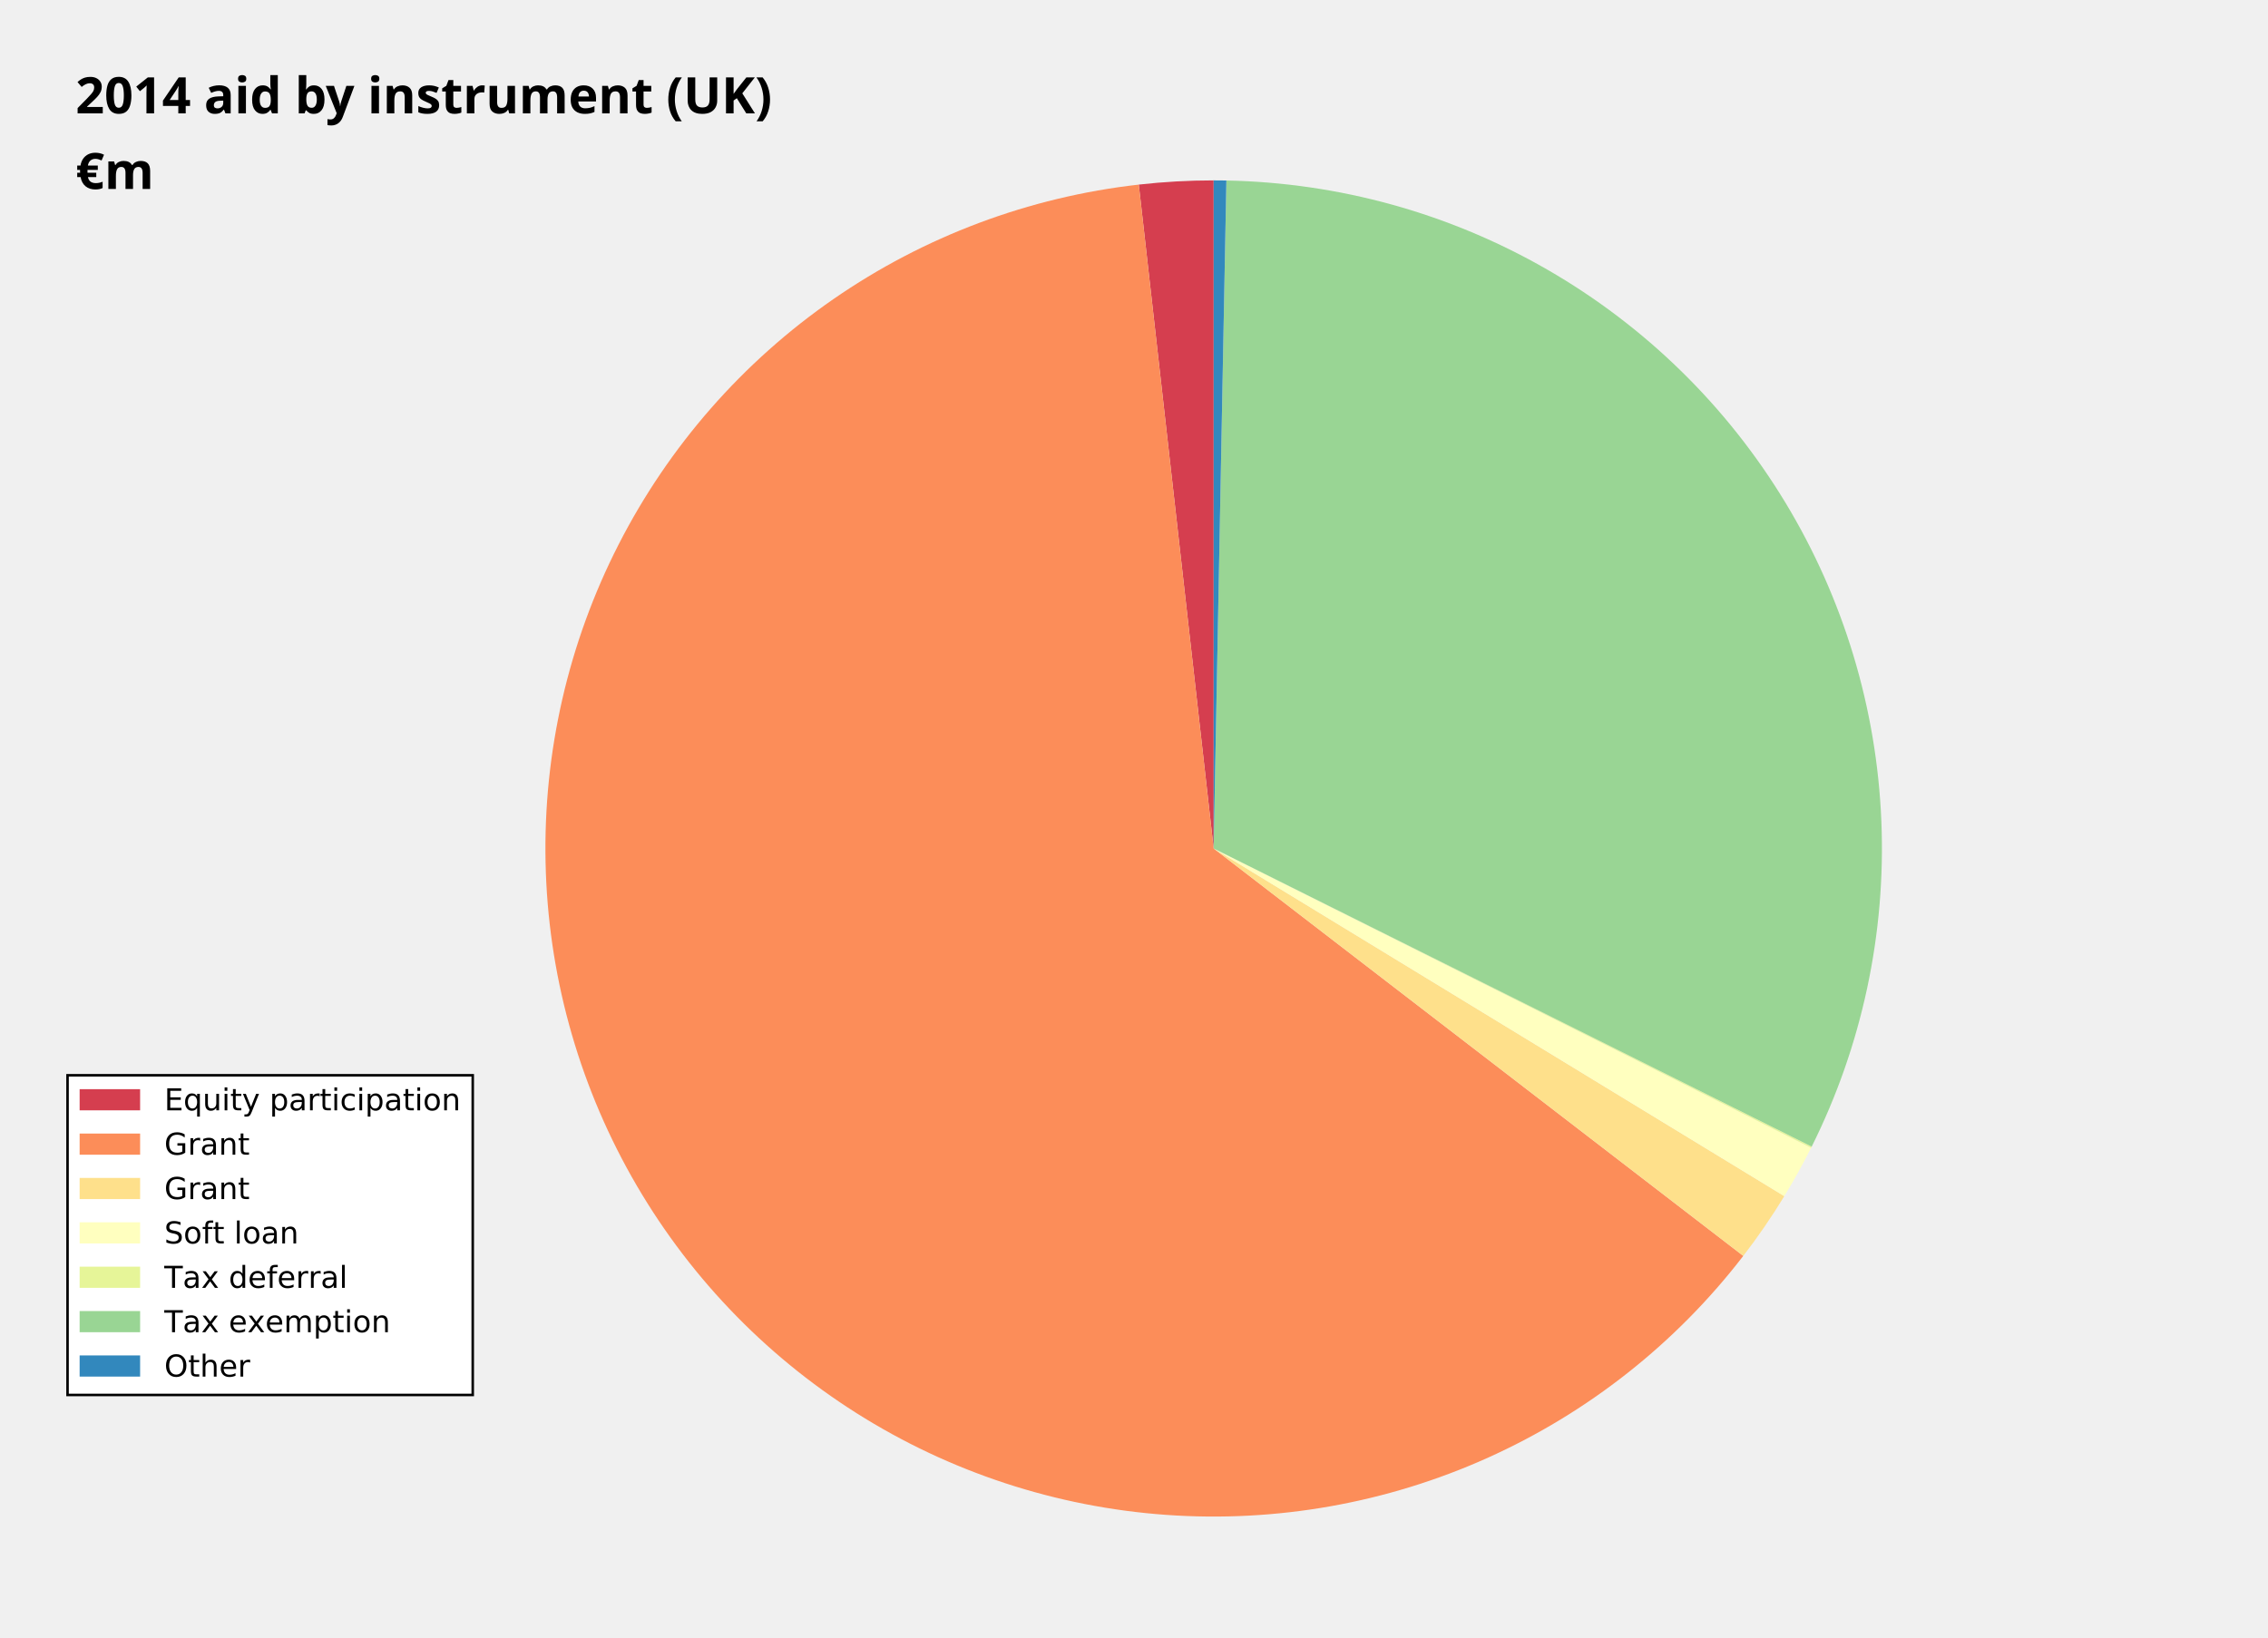
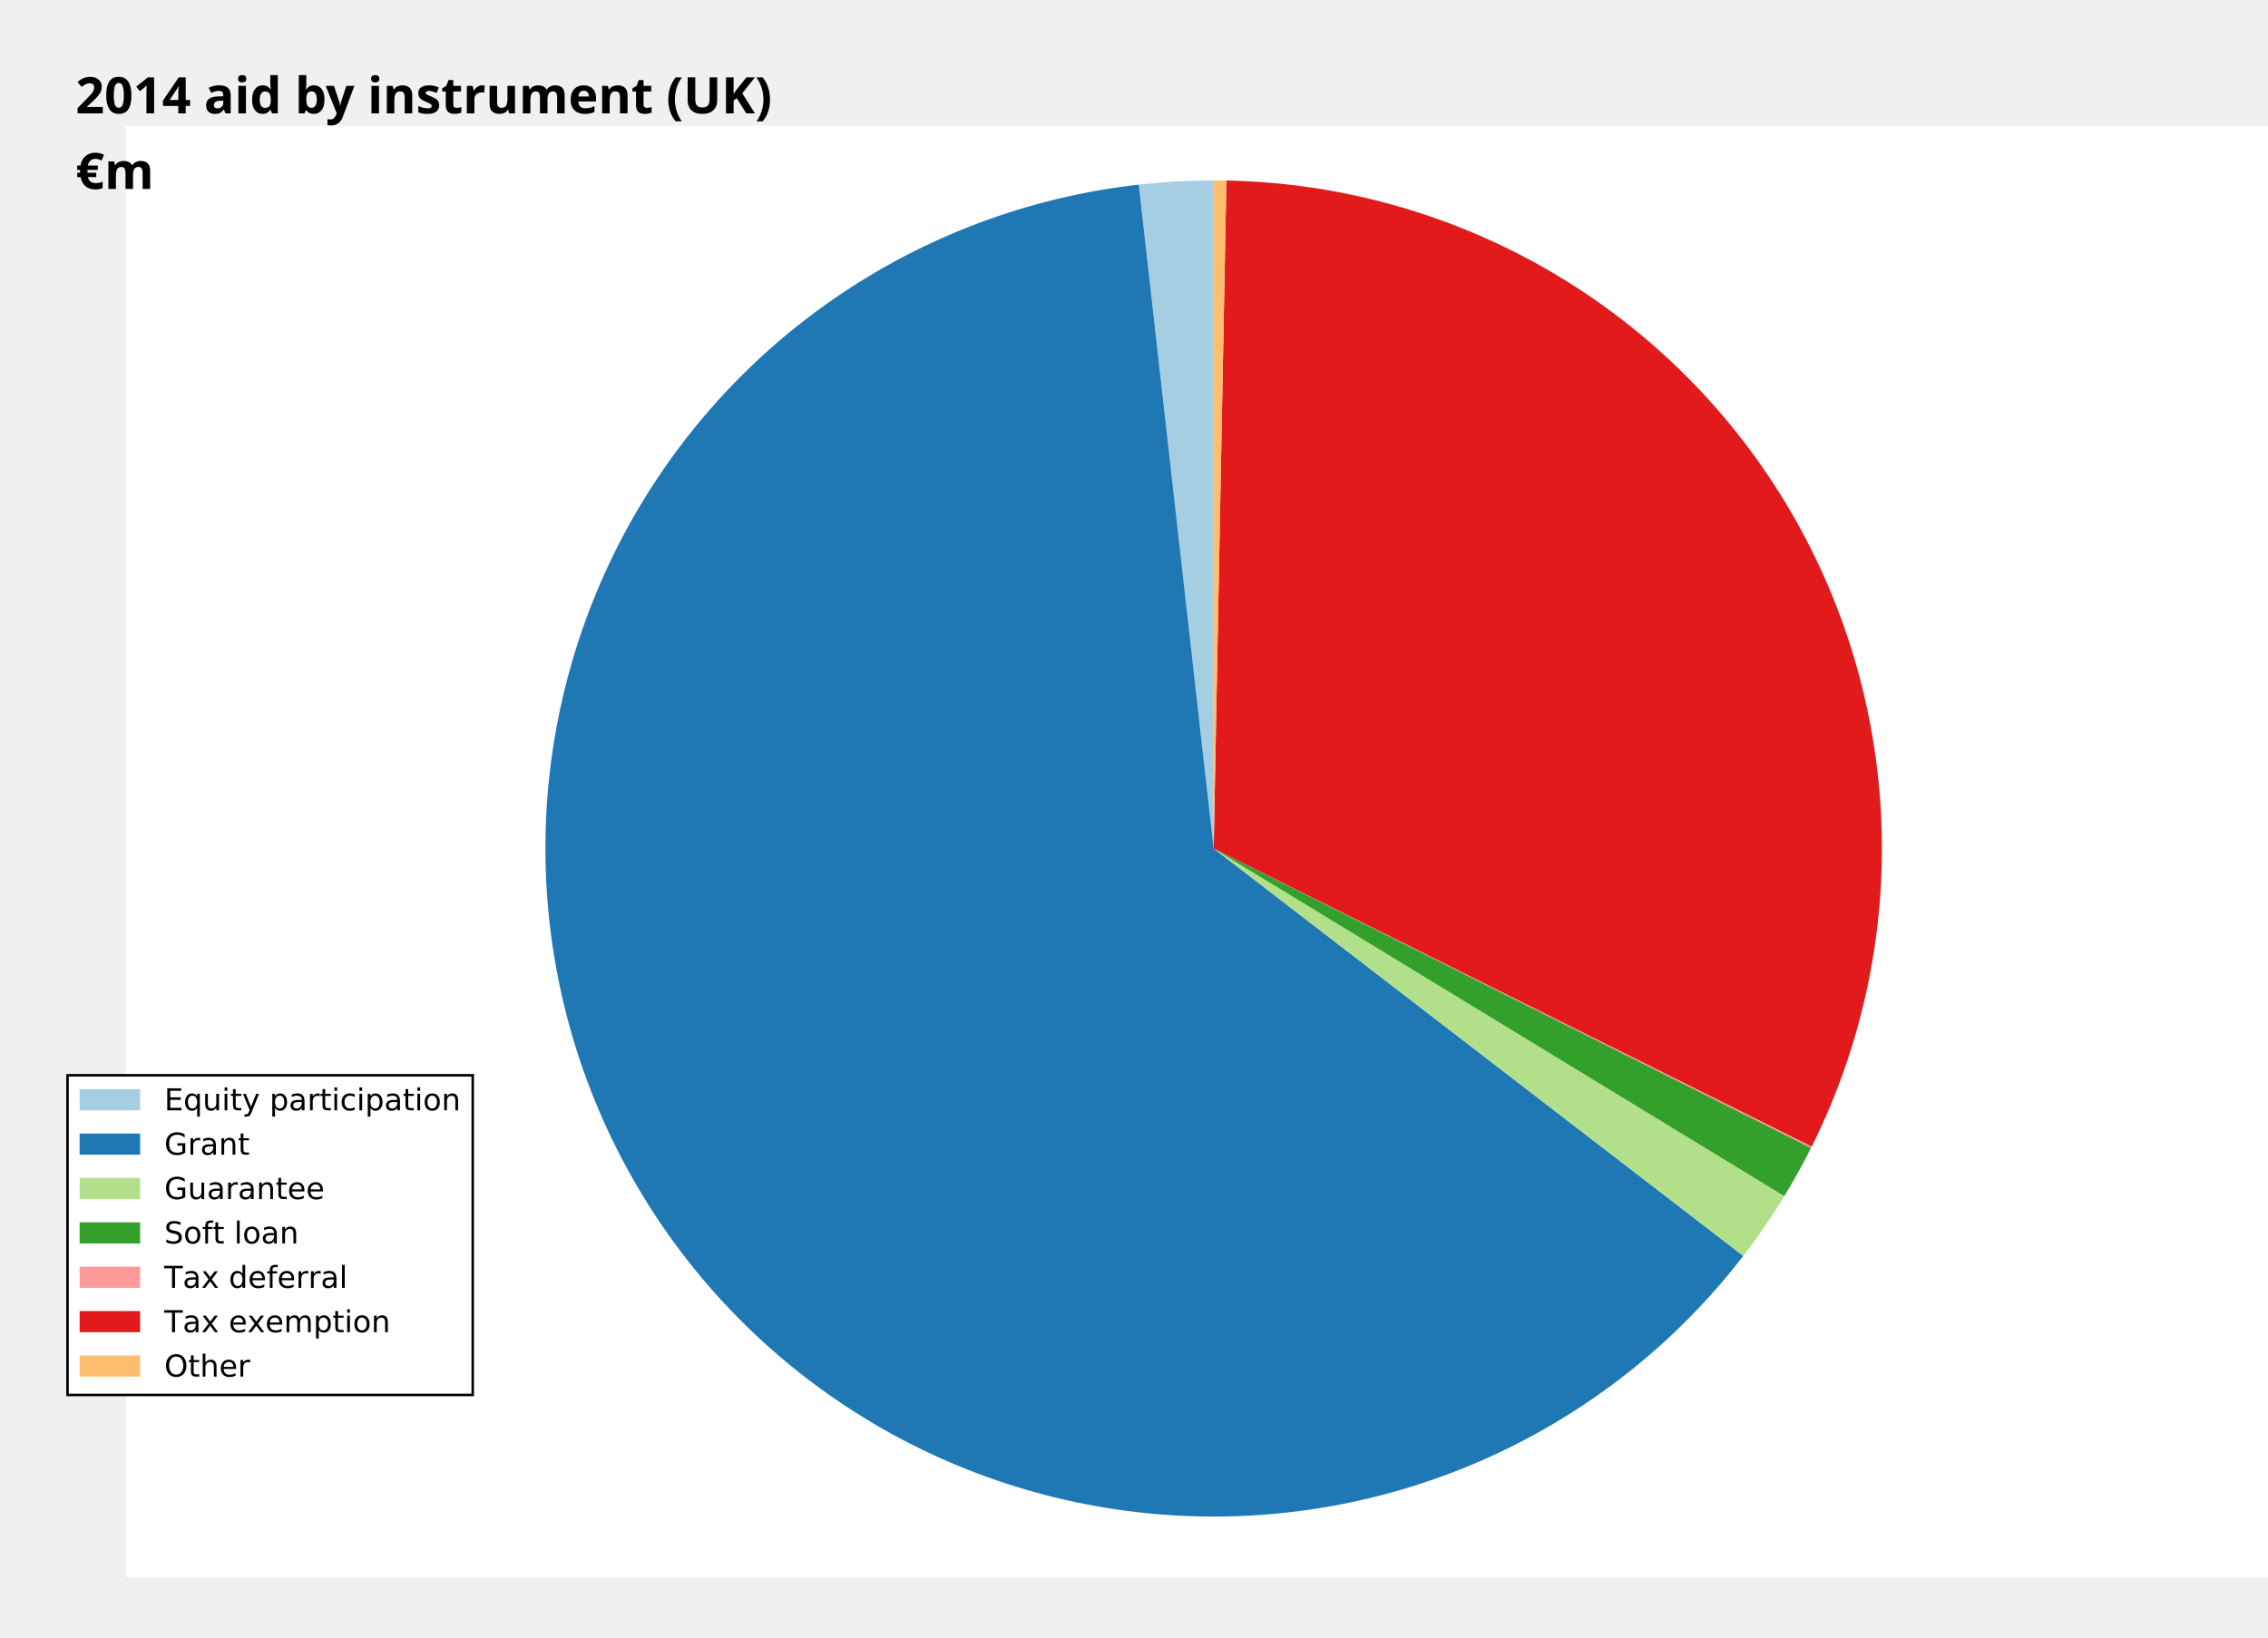
<svg xmlns="http://www.w3.org/2000/svg" xmlns:xlink="http://www.w3.org/1999/xlink" height="650" version="1.1" width="900">
  <defs>
    <style type="text/css">
   *{stroke-linecap:butt;stroke-linejoin:round;stroke-miterlimit:100000;}
  </style>
  </defs>
  <style>
  .tooltip{
	   font-size: 12px;
       font-family: "Helvetica";
       fill: white;
       stroke: white;
       stroke-width: 0.85;
        }
        .tooltip_bg{
	   fill: #34495E;
	   stroke: white;
	   stroke-width: 1;
	   opacity: 0.85;
        }
    .section:hover
    {
        opacity: 0.5;
    }
-     .title
+      .title
			{
				font-family: sans-serif;
				font-size: 20px;
				font-weight: bold;
			}
    .subtitle	
			{
				font-family: sans-serif;
				font-size: 14px;
				font-style: italic;
			}
-     
 </style>
-   <g id="figure_1" transform="translate(50 50)scale(2)">
+   <g id="figure_1" transform="translate(50,50) scale(2)">
    <g id="patch_1">
-       <path d="M 0 288  L 432 288  L 432 0  L 0 0  z " style="fill:#ffffff;" visibility="hidden" />
+       <path d="M 0 288  L 432 288  L 432 0  L 0 0  z " style="fill:#ffffff;" />
    </g>
    <g id="axes_1">
      <g id="patch_2">
-         <path atitle="Equity participation" class="section" d="M 215.808 10.8  C 213.326 10.8 210.845 10.87 208.367 11.009  C 205.889 11.148 203.415 11.357 200.949 11.635  L 215.808 143.389  L 215.808 10.8  z " style="fill:#d53e4f;" value="134.6" />
+         <path atitle="Equity participation" class="section" d="M 215.808 10.8  C 213.326 10.8 210.845 10.87 208.367 11.009  C 205.889 11.148 203.415 11.357 200.949 11.635  L 215.808 143.389  L 215.808 10.8  z " style="fill:#a6cee3;" value="134.6" />
      </g>
      <g id="patch_3">
-         <path atitle="Grant" class="section" d="M 200.949 11.635  C 179.187 14.09 158.369 21.898 140.36 34.359  C 122.352 46.821 107.708 63.553 97.743 83.053  C 87.777 102.554 82.796 124.224 83.247 146.119  C 83.698 168.014 89.566 189.46 100.326 208.534  C 111.086 227.609 126.406 243.723 144.912 255.433  C 163.419 267.143 184.541 274.087 206.385 275.644  C 228.23 277.2 250.123 273.32 270.103 264.353  C 290.082 255.385 307.532 241.605 320.888 224.249  L 215.808 143.389  L 200.949 11.635  z " style="fill:#fc8d59;" value="4727.2" />
+         <path atitle="Grant" class="section" d="M 200.949 11.635  C 179.187 14.09 158.369 21.898 140.36 34.359  C 122.352 46.821 107.708 63.553 97.743 83.053  C 87.777 102.554 82.796 124.224 83.247 146.119  C 83.698 168.014 89.566 189.46 100.326 208.534  C 111.086 227.609 126.406 243.723 144.912 255.433  C 163.419 267.143 184.541 274.087 206.385 275.644  C 228.23 277.2 250.123 273.32 270.103 264.353  C 290.082 255.385 307.532 241.605 320.888 224.249  L 215.808 143.389  L 200.949 11.635  z " style="fill:#1f78b4;" value="4727.2" />
      </g>
      <g id="patch_4">
-         <path atitle="Grant" class="section" d="M 320.888 224.249  C 322.351 222.348 323.762 220.408 325.119 218.43  C 326.477 216.452 327.781 214.438 329.029 212.389  L 215.808 143.389  L 320.888 224.249  z " style="fill:#fee08b;" value="130.1" />
+         <path atitle="Guarantee" class="section" d="M 320.888 224.249  C 322.351 222.348 323.762 220.408 325.119 218.43  C 326.477 216.452 327.781 214.438 329.029 212.389  L 215.808 143.389  L 320.888 224.249  z " style="fill:#b2df8a;" value="130.1" />
      </g>
      <g id="patch_5">
-         <path atitle="Soft loan" class="section" d="M 329.029 212.389  C 329.98 210.829 330.899 209.249 331.784 207.651  C 332.67 206.053 333.522 204.436 334.341 202.803  L 215.808 143.389  L 329.029 212.389  z " style="fill:#ffffbf;" value="99.1" />
+         <path atitle="Soft loan" class="section" d="M 329.029 212.389  C 329.98 210.829 330.899 209.249 331.784 207.651  C 332.67 206.053 333.522 204.436 334.341 202.803  L 215.808 143.389  L 329.029 212.389  z " style="fill:#33a02c;" value="99.1" />
      </g>
      <g id="patch_6">
-         <path atitle="Tax deferral" class="section" d="M 334.341 202.803  C 334.362 202.761 334.382 202.72 334.403 202.679  C 334.424 202.638 334.444 202.596 334.465 202.555  L 215.808 143.389  L 334.341 202.803  z " style="fill:#e6f598;" value="2.5" />
+         <path atitle="Tax deferral" class="section" d="M 334.341 202.803  C 334.362 202.761 334.382 202.72 334.403 202.679  C 334.424 202.638 334.444 202.596 334.465 202.555  L 215.808 143.389  L 334.341 202.803  z " style="fill:#fb9a99;" value="2.5" />
      </g>
      <g id="patch_7">
-         <path atitle="Tax exemption" class="section" d="M 334.465 202.555  C 344.449 182.533 349.204 160.305 348.286 137.951  C 347.368 115.596 340.807 93.833 329.216 74.697  C 317.625 55.56 301.376 39.665 281.989 28.498  C 262.602 17.33 240.7 11.25 218.33 10.824  L 215.808 143.389  L 334.465 202.555  z " style="fill:#99d594;" value="2414.2" />
+         <path atitle="Tax exemption" class="section" d="M 334.465 202.555  C 344.449 182.533 349.204 160.305 348.286 137.951  C 347.368 115.596 340.807 93.833 329.216 74.697  C 317.625 55.56 301.376 39.665 281.989 28.498  C 262.602 17.33 240.7 11.25 218.33 10.824  L 215.808 143.389  L 334.465 202.555  z " style="fill:#e31a1c;" value="2414.2" />
      </g>
      <g id="patch_8">
-         <path atitle="Other" class="section" d="M 218.33 10.824  C 217.91 10.816 217.49 10.81 217.069 10.806  C 216.649 10.802 216.229 10.8 215.808 10.8  L 215.808 143.389  L 218.33 10.824  z " style="fill:#3288bd;" value="22.8" />
+         <path atitle="Other" class="section" d="M 218.33 10.824  C 217.91 10.816 217.49 10.81 217.069 10.806  C 216.649 10.802 216.229 10.8 215.808 10.8  L 215.808 143.389  L 218.33 10.824  z " style="fill:#fdbf6f;" value="22.8" />
      </g>
      <g id="matplotlib.axis_1" />
      <g id="matplotlib.axis_2" />
      <g id="legend_1" transform="translate(-20,180) scale(0.5)">
        <g id="patch_9">
          <path d="M 16.8 143.696  L 177.593 143.696  L 177.593 16.8  L 16.8 16.8  z " style="fill:#ffffff;stroke:#000000;stroke-linejoin:miter;" />
        </g>
        <g id="patch_10">
-           <path d="M 21.6 30.718  L 45.6 30.718  L 45.6 22.318  L 21.6 22.318  z " style="fill:#d53e4f;" />
+           <path d="M 21.6 30.718  L 45.6 30.718  L 45.6 22.318  L 21.6 22.318  z " style="fill:#a6cee3;" />
        </g>
        <g id="text_1">
          <defs>
            <path d="M 34.281 27.484  Q 23.391 27.484 19.188 25  Q 14.984 22.516 14.984 16.5  Q 14.984 11.719 18.141 8.906  Q 21.297 6.109 26.703 6.109  Q 34.188 6.109 38.703 11.406  Q 43.219 16.703 43.219 25.484  L 43.219 27.484  z M 52.203 31.203  L 52.203 0  L 43.219 0  L 43.219 8.297  Q 40.141 3.328 35.547 0.953  Q 30.953 -1.422 24.312 -1.422  Q 15.922 -1.422 10.953 3.297  Q 6 8.016 6 15.922  Q 6 25.141 12.172 29.828  Q 18.359 34.516 30.609 34.516  L 43.219 34.516  L 43.219 35.406  Q 43.219 41.609 39.141 45  Q 35.062 48.391 27.688 48.391  Q 23 48.391 18.547 47.266  Q 14.109 46.141 10.016 43.891  L 10.016 52.203  Q 14.938 54.109 19.578 55.047  Q 24.219 56 28.609 56  Q 40.484 56 46.344 49.844  Q 52.203 43.703 52.203 31.203  " id="BitstreamVeraSans-Roman-61" />
            <path d="M 30.609 48.391  Q 23.391 48.391 19.188 42.75  Q 14.984 37.109 14.984 27.297  Q 14.984 17.484 19.156 11.844  Q 23.344 6.203 30.609 6.203  Q 37.797 6.203 41.984 11.859  Q 46.188 17.531 46.188 27.297  Q 46.188 37.016 41.984 42.703  Q 37.797 48.391 30.609 48.391  M 30.609 56  Q 42.328 56 49.016 48.375  Q 55.719 40.766 55.719 27.297  Q 55.719 13.875 49.016 6.219  Q 42.328 -1.422 30.609 -1.422  Q 18.844 -1.422 12.172 6.219  Q 5.516 13.875 5.516 27.297  Q 5.516 40.766 12.172 48.375  Q 18.844 56 30.609 56  " id="BitstreamVeraSans-Roman-6f" />
            <path d="M 18.312 70.219  L 18.312 54.688  L 36.812 54.688  L 36.812 47.703  L 18.312 47.703  L 18.312 18.016  Q 18.312 11.328 20.141 9.422  Q 21.969 7.516 27.594 7.516  L 36.812 7.516  L 36.812 0  L 27.594 0  Q 17.188 0 13.234 3.875  Q 9.281 7.766 9.281 18.016  L 9.281 47.703  L 2.688 47.703  L 2.688 54.688  L 9.281 54.688  L 9.281 70.219  z " id="BitstreamVeraSans-Roman-74" />
            <path d="M 9.812 72.906  L 55.906 72.906  L 55.906 64.594  L 19.672 64.594  L 19.672 43.016  L 54.391 43.016  L 54.391 34.719  L 19.672 34.719  L 19.672 8.297  L 56.781 8.297  L 56.781 0  L 9.812 0  z " id="BitstreamVeraSans-Roman-45" />
            <path d="M 41.109 46.297  Q 39.594 47.172 37.812 47.578  Q 36.031 48 33.891 48  Q 26.266 48 22.188 43.047  Q 18.109 38.094 18.109 28.812  L 18.109 0  L 9.078 0  L 9.078 54.688  L 18.109 54.688  L 18.109 46.188  Q 20.953 51.172 25.484 53.578  Q 30.031 56 36.531 56  Q 37.453 56 38.578 55.875  Q 39.703 55.766 41.062 55.516  z " id="BitstreamVeraSans-Roman-72" />
            <path id="BitstreamVeraSans-Roman-20" />
            <path d="M 8.5 21.578  L 8.5 54.688  L 17.484 54.688  L 17.484 21.922  Q 17.484 14.156 20.5 10.266  Q 23.531 6.391 29.594 6.391  Q 36.859 6.391 41.078 11.031  Q 45.312 15.672 45.312 23.688  L 45.312 54.688  L 54.297 54.688  L 54.297 0  L 45.312 0  L 45.312 8.406  Q 42.047 3.422 37.719 1  Q 33.406 -1.422 27.688 -1.422  Q 18.266 -1.422 13.375 4.438  Q 8.5 10.297 8.5 21.578  " id="BitstreamVeraSans-Roman-75" />
            <path d="M 18.109 8.203  L 18.109 -20.797  L 9.078 -20.797  L 9.078 54.688  L 18.109 54.688  L 18.109 46.391  Q 20.953 51.266 25.266 53.625  Q 29.594 56 35.594 56  Q 45.562 56 51.781 48.094  Q 58.016 40.188 58.016 27.297  Q 58.016 14.406 51.781 6.484  Q 45.562 -1.422 35.594 -1.422  Q 29.594 -1.422 25.266 0.953  Q 20.953 3.328 18.109 8.203  M 48.688 27.297  Q 48.688 37.203 44.609 42.844  Q 40.531 48.484 33.406 48.484  Q 26.266 48.484 22.188 42.844  Q 18.109 37.203 18.109 27.297  Q 18.109 17.391 22.188 11.75  Q 26.266 6.109 33.406 6.109  Q 40.531 6.109 44.609 11.75  Q 48.688 17.391 48.688 27.297  " id="BitstreamVeraSans-Roman-70" />
            <path d="M 14.797 27.297  Q 14.797 17.391 18.875 11.75  Q 22.953 6.109 30.078 6.109  Q 37.203 6.109 41.297 11.75  Q 45.406 17.391 45.406 27.297  Q 45.406 37.203 41.297 42.844  Q 37.203 48.484 30.078 48.484  Q 22.953 48.484 18.875 42.844  Q 14.797 37.203 14.797 27.297  M 45.406 8.203  Q 42.578 3.328 38.25 0.953  Q 33.938 -1.422 27.875 -1.422  Q 17.969 -1.422 11.734 6.484  Q 5.516 14.406 5.516 27.297  Q 5.516 40.188 11.734 48.094  Q 17.969 56 27.875 56  Q 33.938 56 38.25 53.625  Q 42.578 51.266 45.406 46.391  L 45.406 54.688  L 54.391 54.688  L 54.391 -20.797  L 45.406 -20.797  z " id="BitstreamVeraSans-Roman-71" />
            <path d="M 32.172 -5.078  Q 28.375 -14.844 24.75 -17.812  Q 21.141 -20.797 15.094 -20.797  L 7.906 -20.797  L 7.906 -13.281  L 13.188 -13.281  Q 16.891 -13.281 18.938 -11.516  Q 21 -9.766 23.484 -3.219  L 25.094 0.875  L 2.984 54.688  L 12.5 54.688  L 29.594 11.922  L 46.688 54.688  L 56.203 54.688  z " id="BitstreamVeraSans-Roman-79" />
            <path d="M 9.422 54.688  L 18.406 54.688  L 18.406 0  L 9.422 0  z M 9.422 75.984  L 18.406 75.984  L 18.406 64.594  L 9.422 64.594  z " id="BitstreamVeraSans-Roman-69" />
            <path d="M 54.891 33.016  L 54.891 0  L 45.906 0  L 45.906 32.719  Q 45.906 40.484 42.875 44.328  Q 39.844 48.188 33.797 48.188  Q 26.516 48.188 22.312 43.547  Q 18.109 38.922 18.109 30.906  L 18.109 0  L 9.078 0  L 9.078 54.688  L 18.109 54.688  L 18.109 46.188  Q 21.344 51.125 25.703 53.562  Q 30.078 56 35.797 56  Q 45.219 56 50.047 50.172  Q 54.891 44.344 54.891 33.016  " id="BitstreamVeraSans-Roman-6e" />
            <path d="M 48.781 52.594  L 48.781 44.188  Q 44.969 46.297 41.141 47.344  Q 37.312 48.391 33.406 48.391  Q 24.656 48.391 19.812 42.844  Q 14.984 37.312 14.984 27.297  Q 14.984 17.281 19.812 11.734  Q 24.656 6.203 33.406 6.203  Q 37.312 6.203 41.141 7.25  Q 44.969 8.297 48.781 10.406  L 48.781 2.094  Q 45.016 0.344 40.984 -0.531  Q 36.969 -1.422 32.422 -1.422  Q 20.062 -1.422 12.781 6.344  Q 5.516 14.109 5.516 27.297  Q 5.516 40.672 12.859 48.328  Q 20.219 56 33.016 56  Q 37.156 56 41.109 55.141  Q 45.062 54.297 48.781 52.594  " id="BitstreamVeraSans-Roman-63" />
          </defs>
          <g transform="translate(55.2 30.71813)scale(0.12 -0.12)">
            <use xlink:href="#BitstreamVeraSans-Roman-45" />
            <use x="63.184" xlink:href="#BitstreamVeraSans-Roman-71" />
            <use x="126.66" xlink:href="#BitstreamVeraSans-Roman-75" />
            <use x="190.039" xlink:href="#BitstreamVeraSans-Roman-69" />
            <use x="217.822" xlink:href="#BitstreamVeraSans-Roman-74" />
            <use x="257.031" xlink:href="#BitstreamVeraSans-Roman-79" />
            <use x="316.211" xlink:href="#BitstreamVeraSans-Roman-20" />
            <use x="347.998" xlink:href="#BitstreamVeraSans-Roman-70" />
            <use x="411.475" xlink:href="#BitstreamVeraSans-Roman-61" />
            <use x="472.754" xlink:href="#BitstreamVeraSans-Roman-72" />
            <use x="513.867" xlink:href="#BitstreamVeraSans-Roman-74" />
            <use x="553.076" xlink:href="#BitstreamVeraSans-Roman-69" />
            <use x="580.859" xlink:href="#BitstreamVeraSans-Roman-63" />
            <use x="635.84" xlink:href="#BitstreamVeraSans-Roman-69" />
            <use x="663.623" xlink:href="#BitstreamVeraSans-Roman-70" />
            <use x="727.1" xlink:href="#BitstreamVeraSans-Roman-61" />
            <use x="788.379" xlink:href="#BitstreamVeraSans-Roman-74" />
            <use x="827.588" xlink:href="#BitstreamVeraSans-Roman-69" />
            <use x="855.371" xlink:href="#BitstreamVeraSans-Roman-6f" />
            <use x="916.553" xlink:href="#BitstreamVeraSans-Roman-6e" />
          </g>
        </g>
        <g id="patch_11">
-           <path d="M 21.6 48.332  L 45.6 48.332  L 45.6 39.932  L 21.6 39.932  z " style="fill:#fc8d59;" />
+           <path d="M 21.6 48.332  L 45.6 48.332  L 45.6 39.932  L 21.6 39.932  z " style="fill:#1f78b4;" />
        </g>
        <g id="text_2">
          <defs>
            <path d="M 59.516 10.406  L 59.516 29.984  L 43.406 29.984  L 43.406 38.094  L 69.281 38.094  L 69.281 6.781  Q 63.578 2.734 56.688 0.656  Q 49.812 -1.422 42 -1.422  Q 24.906 -1.422 15.25 8.562  Q 5.609 18.562 5.609 36.375  Q 5.609 54.25 15.25 64.234  Q 24.906 74.219 42 74.219  Q 49.125 74.219 55.547 72.453  Q 61.969 70.703 67.391 67.281  L 67.391 56.781  Q 61.922 61.422 55.766 63.766  Q 49.609 66.109 42.828 66.109  Q 29.438 66.109 22.719 58.641  Q 16.016 51.172 16.016 36.375  Q 16.016 21.625 22.719 14.156  Q 29.438 6.688 42.828 6.688  Q 48.047 6.688 52.141 7.594  Q 56.25 8.5 59.516 10.406  " id="BitstreamVeraSans-Roman-47" />
          </defs>
          <g transform="translate(55.2 48.33187)scale(0.12 -0.12)">
            <use xlink:href="#BitstreamVeraSans-Roman-47" />
            <use x="77.49" xlink:href="#BitstreamVeraSans-Roman-72" />
            <use x="118.604" xlink:href="#BitstreamVeraSans-Roman-61" />
            <use x="179.883" xlink:href="#BitstreamVeraSans-Roman-6e" />
            <use x="243.262" xlink:href="#BitstreamVeraSans-Roman-74" />
          </g>
        </g>
        <g id="patch_12">
-           <path d="M 21.6 65.946  L 45.6 65.946  L 45.6 57.546  L 21.6 57.546  z " style="fill:#fee08b;" />
+           <path d="M 21.6 65.946  L 45.6 65.946  L 45.6 57.546  L 21.6 57.546  z " style="fill:#b2df8a;" />
        </g>
        <g id="text_3">
+           <defs>
+             <path d="M 56.203 29.594  L 56.203 25.203  L 14.891 25.203  Q 15.484 15.922 20.484 11.062  Q 25.484 6.203 34.422 6.203  Q 39.594 6.203 44.453 7.469  Q 49.312 8.734 54.109 11.281  L 54.109 2.781  Q 49.266 0.734 44.188 -0.344  Q 39.109 -1.422 33.891 -1.422  Q 20.797 -1.422 13.156 6.188  Q 5.516 13.812 5.516 26.812  Q 5.516 40.234 12.766 48.109  Q 20.016 56 32.328 56  Q 43.359 56 49.781 48.891  Q 56.203 41.797 56.203 29.594  M 47.219 32.234  Q 47.125 39.594 43.094 43.984  Q 39.062 48.391 32.422 48.391  Q 24.906 48.391 20.391 44.141  Q 15.875 39.891 15.188 32.172  z " id="BitstreamVeraSans-Roman-65" />
+           </defs>
          <g transform="translate(55.2 65.94563)scale(0.12 -0.12)">
            <use xlink:href="#BitstreamVeraSans-Roman-47" />
-             <use x="77.49" xlink:href="#BitstreamVeraSans-Roman-72" />
-             <use x="118.604" xlink:href="#BitstreamVeraSans-Roman-61" />
-             <use x="179.883" xlink:href="#BitstreamVeraSans-Roman-6e" />
-             <use x="243.262" xlink:href="#BitstreamVeraSans-Roman-74" />
+             <use x="77.49" xlink:href="#BitstreamVeraSans-Roman-75" />
+             <use x="140.869" xlink:href="#BitstreamVeraSans-Roman-61" />
+             <use x="202.148" xlink:href="#BitstreamVeraSans-Roman-72" />
+             <use x="243.262" xlink:href="#BitstreamVeraSans-Roman-61" />
+             <use x="304.541" xlink:href="#BitstreamVeraSans-Roman-6e" />
+             <use x="367.92" xlink:href="#BitstreamVeraSans-Roman-74" />
+             <use x="407.129" xlink:href="#BitstreamVeraSans-Roman-65" />
+             <use x="468.652" xlink:href="#BitstreamVeraSans-Roman-65" />
          </g>
        </g>
        <g id="patch_13">
-           <path d="M 21.6 83.559  L 45.6 83.559  L 45.6 75.159  L 21.6 75.159  z " style="fill:#ffffbf;" />
+           <path d="M 21.6 83.559  L 45.6 83.559  L 45.6 75.159  L 21.6 75.159  z " style="fill:#33a02c;" />
        </g>
        <g id="text_4">
          <defs>
            <path d="M 37.109 75.984  L 37.109 68.5  L 28.516 68.5  Q 23.688 68.5 21.797 66.547  Q 19.922 64.594 19.922 59.516  L 19.922 54.688  L 34.719 54.688  L 34.719 47.703  L 19.922 47.703  L 19.922 0  L 10.891 0  L 10.891 47.703  L 2.297 47.703  L 2.297 54.688  L 10.891 54.688  L 10.891 58.5  Q 10.891 67.625 15.141 71.797  Q 19.391 75.984 28.609 75.984  z " id="BitstreamVeraSans-Roman-66" />
            <path d="M 53.516 70.516  L 53.516 60.891  Q 47.906 63.578 42.922 64.891  Q 37.938 66.219 33.297 66.219  Q 25.25 66.219 20.875 63.094  Q 16.5 59.969 16.5 54.203  Q 16.5 49.359 19.406 46.891  Q 22.312 44.438 30.422 42.922  L 36.375 41.703  Q 47.406 39.594 52.656 34.297  Q 57.906 29 57.906 20.125  Q 57.906 9.516 50.797 4.047  Q 43.703 -1.422 29.984 -1.422  Q 24.812 -1.422 18.969 -0.25  Q 13.141 0.922 6.891 3.219  L 6.891 13.375  Q 12.891 10.016 18.656 8.297  Q 24.422 6.594 29.984 6.594  Q 38.422 6.594 43.016 9.906  Q 47.609 13.234 47.609 19.391  Q 47.609 24.75 44.312 27.781  Q 41.016 30.812 33.5 32.328  L 27.484 33.5  Q 16.453 35.688 11.516 40.375  Q 6.594 45.062 6.594 53.422  Q 6.594 63.094 13.406 68.656  Q 20.219 74.219 32.172 74.219  Q 37.312 74.219 42.625 73.281  Q 47.953 72.359 53.516 70.516  " id="BitstreamVeraSans-Roman-53" />
            <path d="M 9.422 75.984  L 18.406 75.984  L 18.406 0  L 9.422 0  z " id="BitstreamVeraSans-Roman-6c" />
          </defs>
          <g transform="translate(55.2 83.55938)scale(0.12 -0.12)">
            <use xlink:href="#BitstreamVeraSans-Roman-53" />
            <use x="63.477" xlink:href="#BitstreamVeraSans-Roman-6f" />
            <use x="124.658" xlink:href="#BitstreamVeraSans-Roman-66" />
            <use x="159.848" xlink:href="#BitstreamVeraSans-Roman-74" />
            <use x="199.057" xlink:href="#BitstreamVeraSans-Roman-20" />
            <use x="230.844" xlink:href="#BitstreamVeraSans-Roman-6c" />
            <use x="258.627" xlink:href="#BitstreamVeraSans-Roman-6f" />
            <use x="319.809" xlink:href="#BitstreamVeraSans-Roman-61" />
            <use x="381.088" xlink:href="#BitstreamVeraSans-Roman-6e" />
          </g>
        </g>
        <g id="patch_14">
-           <path d="M 21.6 101.173  L 45.6 101.173  L 45.6 92.773  L 21.6 92.773  z " style="fill:#e6f598;" />
+           <path d="M 21.6 101.173  L 45.6 101.173  L 45.6 92.773  L 21.6 92.773  z " style="fill:#fb9a99;" />
        </g>
        <g id="text_5">
          <defs>
-             <path d="M 56.203 29.594  L 56.203 25.203  L 14.891 25.203  Q 15.484 15.922 20.484 11.062  Q 25.484 6.203 34.422 6.203  Q 39.594 6.203 44.453 7.469  Q 49.312 8.734 54.109 11.281  L 54.109 2.781  Q 49.266 0.734 44.188 -0.344  Q 39.109 -1.422 33.891 -1.422  Q 20.797 -1.422 13.156 6.188  Q 5.516 13.812 5.516 26.812  Q 5.516 40.234 12.766 48.109  Q 20.016 56 32.328 56  Q 43.359 56 49.781 48.891  Q 56.203 41.797 56.203 29.594  M 47.219 32.234  Q 47.125 39.594 43.094 43.984  Q 39.062 48.391 32.422 48.391  Q 24.906 48.391 20.391 44.141  Q 15.875 39.891 15.188 32.172  z " id="BitstreamVeraSans-Roman-65" />
            <path d="M -0.297 72.906  L 61.375 72.906  L 61.375 64.594  L 35.5 64.594  L 35.5 0  L 25.594 0  L 25.594 64.594  L -0.297 64.594  z " id="BitstreamVeraSans-Roman-54" />
            <path d="M 54.891 54.688  L 35.109 28.078  L 55.906 0  L 45.312 0  L 29.391 21.484  L 13.484 0  L 2.875 0  L 24.125 28.609  L 4.688 54.688  L 15.281 54.688  L 29.781 35.203  L 44.281 54.688  z " id="BitstreamVeraSans-Roman-78" />
            <path d="M 45.406 46.391  L 45.406 75.984  L 54.391 75.984  L 54.391 0  L 45.406 0  L 45.406 8.203  Q 42.578 3.328 38.25 0.953  Q 33.938 -1.422 27.875 -1.422  Q 17.969 -1.422 11.734 6.484  Q 5.516 14.406 5.516 27.297  Q 5.516 40.188 11.734 48.094  Q 17.969 56 27.875 56  Q 33.938 56 38.25 53.625  Q 42.578 51.266 45.406 46.391  M 14.797 27.297  Q 14.797 17.391 18.875 11.75  Q 22.953 6.109 30.078 6.109  Q 37.203 6.109 41.297 11.75  Q 45.406 17.391 45.406 27.297  Q 45.406 37.203 41.297 42.844  Q 37.203 48.484 30.078 48.484  Q 22.953 48.484 18.875 42.844  Q 14.797 37.203 14.797 27.297  " id="BitstreamVeraSans-Roman-64" />
          </defs>
          <g transform="translate(55.2 101.1731)scale(0.12 -0.12)">
            <use xlink:href="#BitstreamVeraSans-Roman-54" />
            <use x="60.834" xlink:href="#BitstreamVeraSans-Roman-61" />
            <use x="122.113" xlink:href="#BitstreamVeraSans-Roman-78" />
            <use x="181.293" xlink:href="#BitstreamVeraSans-Roman-20" />
            <use x="213.08" xlink:href="#BitstreamVeraSans-Roman-64" />
            <use x="276.557" xlink:href="#BitstreamVeraSans-Roman-65" />
            <use x="338.08" xlink:href="#BitstreamVeraSans-Roman-66" />
            <use x="373.285" xlink:href="#BitstreamVeraSans-Roman-65" />
            <use x="434.809" xlink:href="#BitstreamVeraSans-Roman-72" />
            <use x="475.906" xlink:href="#BitstreamVeraSans-Roman-72" />
            <use x="517.02" xlink:href="#BitstreamVeraSans-Roman-61" />
            <use x="578.299" xlink:href="#BitstreamVeraSans-Roman-6c" />
          </g>
        </g>
        <g id="patch_15">
-           <path d="M 21.6 118.787  L 45.6 118.787  L 45.6 110.387  L 21.6 110.387  z " style="fill:#99d594;" />
+           <path d="M 21.6 118.787  L 45.6 118.787  L 45.6 110.387  L 21.6 110.387  z " style="fill:#e31a1c;" />
        </g>
        <g id="text_6">
          <defs>
            <path d="M 52 44.188  Q 55.375 50.25 60.062 53.125  Q 64.75 56 71.094 56  Q 79.641 56 84.281 50.016  Q 88.922 44.047 88.922 33.016  L 88.922 0  L 79.891 0  L 79.891 32.719  Q 79.891 40.578 77.094 44.375  Q 74.312 48.188 68.609 48.188  Q 61.625 48.188 57.562 43.547  Q 53.516 38.922 53.516 30.906  L 53.516 0  L 44.484 0  L 44.484 32.719  Q 44.484 40.625 41.703 44.406  Q 38.922 48.188 33.109 48.188  Q 26.219 48.188 22.156 43.531  Q 18.109 38.875 18.109 30.906  L 18.109 0  L 9.078 0  L 9.078 54.688  L 18.109 54.688  L 18.109 46.188  Q 21.188 51.219 25.484 53.609  Q 29.781 56 35.688 56  Q 41.656 56 45.828 52.969  Q 50 49.953 52 44.188  " id="BitstreamVeraSans-Roman-6d" />
          </defs>
          <g transform="translate(55.2 118.7869)scale(0.12 -0.12)">
            <use xlink:href="#BitstreamVeraSans-Roman-54" />
            <use x="60.834" xlink:href="#BitstreamVeraSans-Roman-61" />
            <use x="122.113" xlink:href="#BitstreamVeraSans-Roman-78" />
            <use x="181.293" xlink:href="#BitstreamVeraSans-Roman-20" />
            <use x="213.08" xlink:href="#BitstreamVeraSans-Roman-65" />
            <use x="274.588" xlink:href="#BitstreamVeraSans-Roman-78" />
            <use x="333.721" xlink:href="#BitstreamVeraSans-Roman-65" />
            <use x="395.244" xlink:href="#BitstreamVeraSans-Roman-6d" />
            <use x="492.656" xlink:href="#BitstreamVeraSans-Roman-70" />
            <use x="556.133" xlink:href="#BitstreamVeraSans-Roman-74" />
            <use x="595.342" xlink:href="#BitstreamVeraSans-Roman-69" />
            <use x="623.125" xlink:href="#BitstreamVeraSans-Roman-6f" />
            <use x="684.307" xlink:href="#BitstreamVeraSans-Roman-6e" />
          </g>
        </g>
        <g id="patch_16">
-           <path d="M 21.6 136.401  L 45.6 136.401  L 45.6 128.001  L 21.6 128.001  z " style="fill:#3288bd;" />
+           <path d="M 21.6 136.401  L 45.6 136.401  L 45.6 128.001  L 21.6 128.001  z " style="fill:#fdbf6f;" />
        </g>
        <g id="text_7">
          <defs>
            <path d="M 54.891 33.016  L 54.891 0  L 45.906 0  L 45.906 32.719  Q 45.906 40.484 42.875 44.328  Q 39.844 48.188 33.797 48.188  Q 26.516 48.188 22.312 43.547  Q 18.109 38.922 18.109 30.906  L 18.109 0  L 9.078 0  L 9.078 75.984  L 18.109 75.984  L 18.109 46.188  Q 21.344 51.125 25.703 53.562  Q 30.078 56 35.797 56  Q 45.219 56 50.047 50.172  Q 54.891 44.344 54.891 33.016  " id="BitstreamVeraSans-Roman-68" />
            <path d="M 39.406 66.219  Q 28.656 66.219 22.328 58.203  Q 16.016 50.203 16.016 36.375  Q 16.016 22.609 22.328 14.594  Q 28.656 6.594 39.406 6.594  Q 50.141 6.594 56.422 14.594  Q 62.703 22.609 62.703 36.375  Q 62.703 50.203 56.422 58.203  Q 50.141 66.219 39.406 66.219  M 39.406 74.219  Q 54.734 74.219 63.906 63.938  Q 73.094 53.656 73.094 36.375  Q 73.094 19.141 63.906 8.859  Q 54.734 -1.422 39.406 -1.422  Q 24.031 -1.422 14.812 8.828  Q 5.609 19.094 5.609 36.375  Q 5.609 53.656 14.812 63.938  Q 24.031 74.219 39.406 74.219  " id="BitstreamVeraSans-Roman-4f" />
          </defs>
          <g transform="translate(55.2 136.4006)scale(0.12 -0.12)">
            <use xlink:href="#BitstreamVeraSans-Roman-4f" />
            <use x="78.711" xlink:href="#BitstreamVeraSans-Roman-74" />
            <use x="117.92" xlink:href="#BitstreamVeraSans-Roman-68" />
            <use x="181.299" xlink:href="#BitstreamVeraSans-Roman-65" />
            <use x="242.822" xlink:href="#BitstreamVeraSans-Roman-72" />
          </g>
        </g>
      </g>
    </g>
  </g>
-   <g id="title">
+   <g id="title" visibility="visible">
    <text class="title" x="30" y="45">
   2014 aid by instrument (UK)
  </text>
    <text class="title" x="30" y="75">
-       €m 
+    €m
  </text>
  </g>
-   <rect class="tooltip_bg" id="tooltip_bg" x="0" y="0" rx="2" ry="2" width="100" height="20" visibility="hidden" />
-     s
- <text class="tooltip" id="tooltip" x="0" y="0" visibility="hidden">Tooltip</text>
+   <rect class="tooltip_bg" height="20" id="tooltip_bg" rx="2" ry="2" visibility="hidden" width="100" x="0" y="0" />
+   <text class="tooltip" id="tooltip" visibility="hidden" x="0" y="0">
+   Tooltip
+  </text>
</svg>
